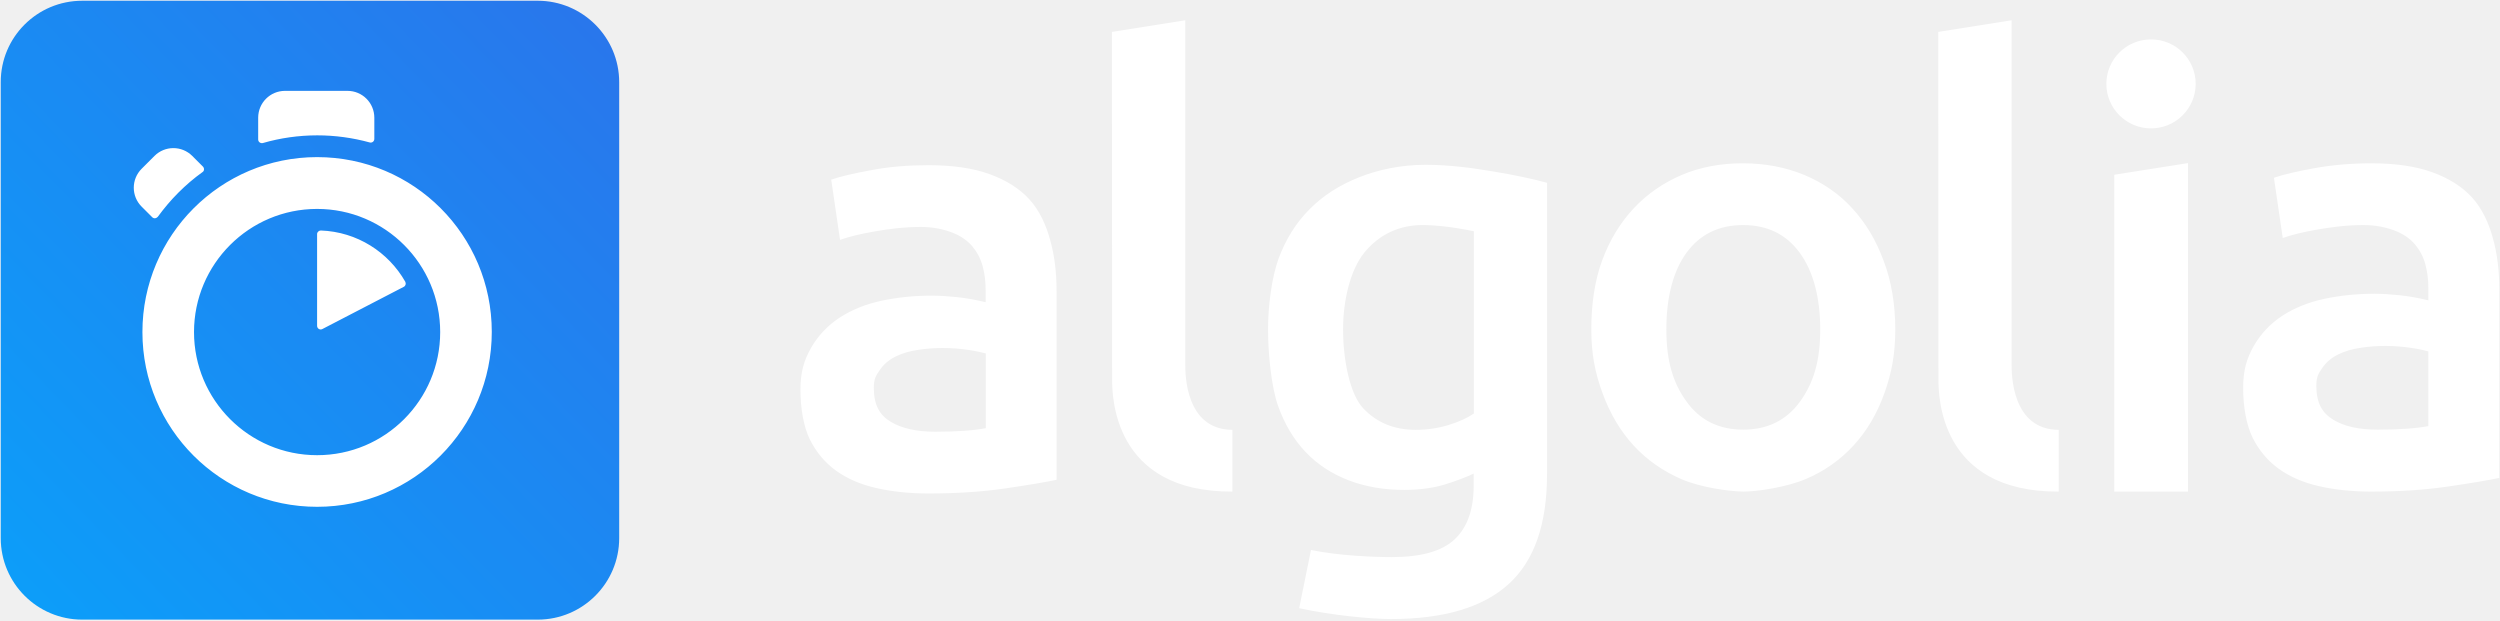
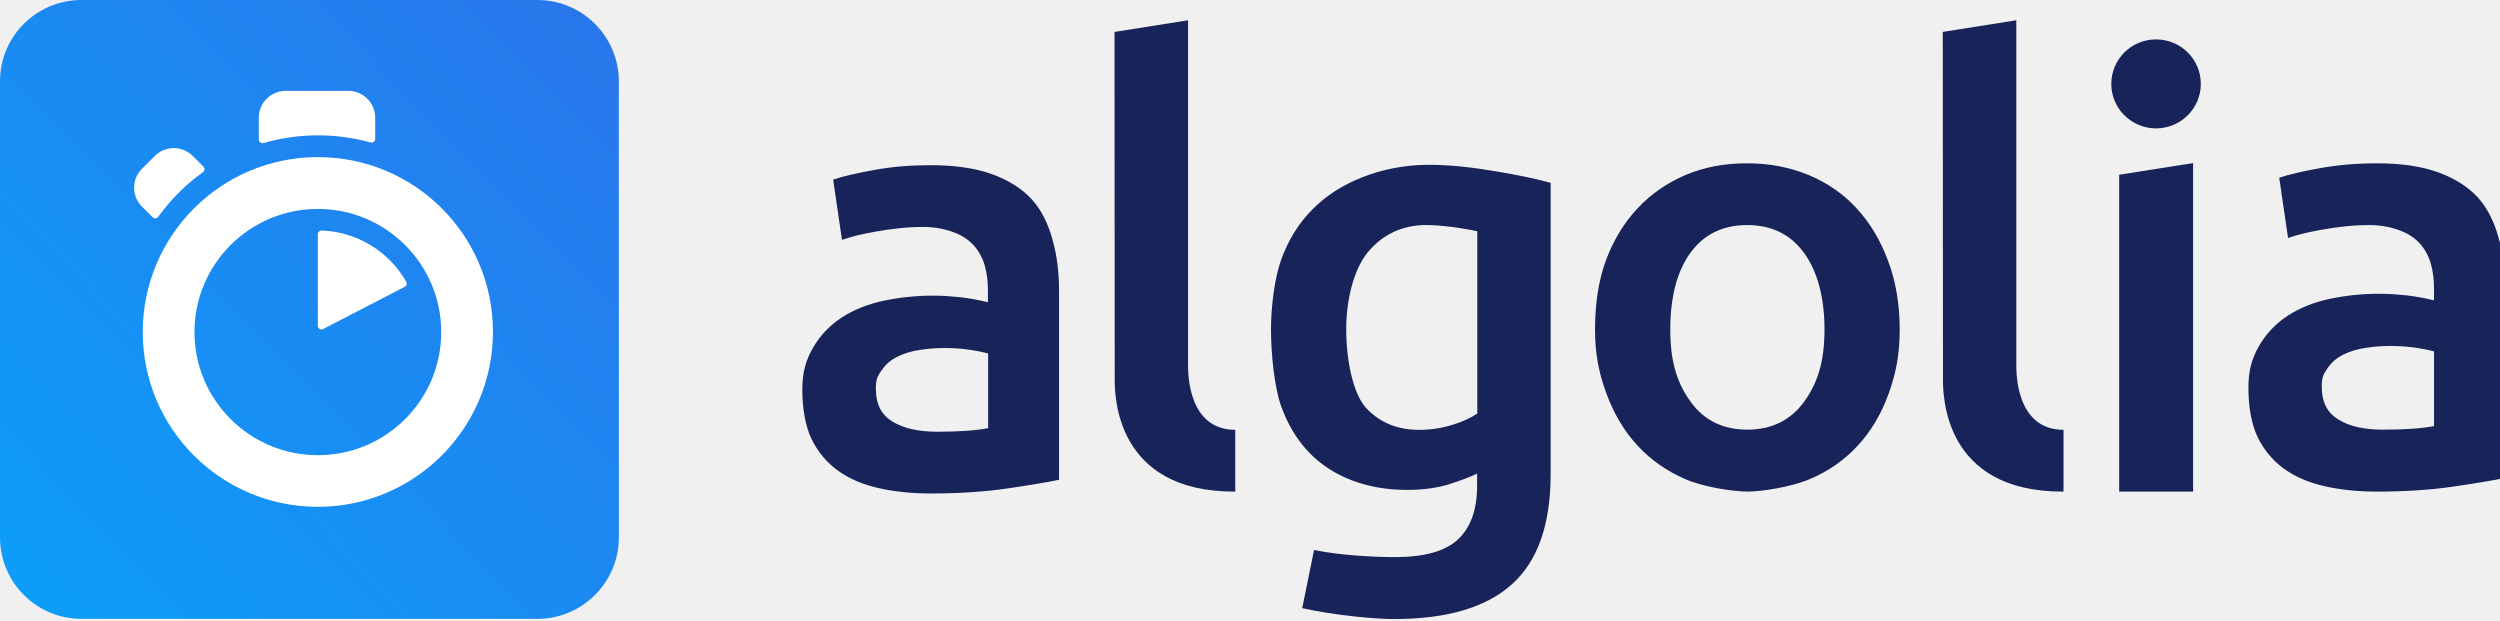
- <svg xmlns="http://www.w3.org/2000/svg" width="387" height="96" viewBox="0 0 387 96">
+ <svg xmlns="http://www.w3.org/2000/svg" class="algolia-logo" viewBox="0 0 387 96">
  <defs>
    <linearGradient x1="-37.75%" y1="134.936%" x2="130.239%" y2="-27.7%" id="a">
      <stop stop-color="#00AEFF" offset="0%" />
      <stop stop-color="#3369E7" offset="100%" />
    </linearGradient>
  </defs>
  <g fill="none">
-     <path d="M12.722.116h70.523c6.942 0 12.606 5.637 12.606 12.611v70.579c0 6.945-5.635 12.611-12.606 12.611h-70.523c-6.942 0-12.606-5.637-12.606-12.611v-70.608c0-6.945 5.635-12.582 12.606-12.582z" fill="url(#a)" />
-     <path d="M49.087 24.321c-14.929 0-27.041 12.117-27.041 27.081 0 14.964 12.112 27.052 27.041 27.052s27.041-12.117 27.041-27.081c0-14.964-12.083-27.052-27.041-27.052zm0 46.142c-10.515 0-19.054-8.543-19.054-19.061 0-10.519 8.539-19.061 19.054-19.061 10.515 0 19.054 8.543 19.054 19.061 0 10.519-8.51 19.061-19.054 19.061zm0-34.229v14.209c0 .407.436.697.813.494l12.606-6.538c.29-.145.378-.494.232-.785-2.614-4.591-7.465-7.729-13.071-7.933-.29 0-.581.232-.581.552zm-17.66-10.431l-1.656-1.656c-1.627-1.627-4.241-1.627-5.867 0l-1.975 1.976c-1.627 1.627-1.627 4.242 0 5.869l1.627 1.627c.261.262.639.203.871-.058.959-1.308 2.004-2.557 3.166-3.719 1.191-1.191 2.411-2.237 3.747-3.196.29-.174.32-.581.087-.843zm26.519-4.3v-3.283c0-2.295-1.859-4.155-4.154-4.155h-9.672c-2.295 0-4.154 1.86-4.154 4.155v3.371c0 .378.349.639.726.552 2.701-.785 5.548-1.191 8.423-1.191 2.759 0 5.49.378 8.133 1.104.349.087.697-.174.697-.552zM239.481 73.397c0 7.758-1.975 13.424-5.954 17.027-3.979 3.603-10.05 5.405-18.241 5.405-2.992 0-9.207-.581-14.174-1.685l1.83-9.008c4.154.872 9.643 1.104 12.519 1.104 4.56 0 7.813-.93 9.759-2.789 1.946-1.86 2.905-4.62 2.905-8.281v-1.86c-1.133.552-2.614 1.104-4.444 1.685-1.83.552-3.95.843-6.332.843-3.137 0-5.983-.494-8.568-1.482s-4.822-2.441-6.651-4.359c-1.83-1.918-3.282-4.329-4.299-7.206-1.017-2.877-1.539-8.02-1.539-11.797 0-3.545.552-7.991 1.627-10.954 1.104-2.964 2.672-5.521 4.793-7.642 2.091-2.121 4.647-3.748 7.639-4.94 2.992-1.191 6.506-1.947 10.311-1.947 3.689 0 7.087.465 10.398 1.017 3.311.552 6.129 1.133 8.423 1.772v45.096zm-31.573-22.432c0 4.765 1.046 10.054 3.137 12.262s4.793 3.312 8.104 3.312c1.801 0 3.515-.262 5.112-.755 1.598-.494 2.876-1.075 3.892-1.772v-28.214c-.813-.174-4.212-.872-7.494-.959-4.124-.116-7.261 1.569-9.469 4.271-2.178 2.702-3.282 7.439-3.282 11.855zm85.481 0c0 3.835-.552 6.741-1.685 9.908s-2.73 5.869-4.793 8.107c-2.062 2.237-4.531 3.981-7.436 5.201-2.905 1.22-7.378 1.918-9.614 1.918-2.237-.029-6.68-.668-9.556-1.918-2.876-1.249-5.344-2.964-7.407-5.201-2.062-2.237-3.66-4.94-4.822-8.107-1.162-3.167-1.743-6.073-1.743-9.908 0-3.835.523-7.526 1.685-10.664s2.788-5.811 4.88-8.049c2.091-2.237 4.589-3.952 7.436-5.172 2.876-1.22 6.041-1.802 9.469-1.802 3.427 0 6.593.61 9.498 1.802 2.905 1.22 5.402 2.935 7.436 5.172 2.062 2.237 3.66 4.911 4.822 8.049 1.22 3.138 1.83 6.828 1.83 10.664zm-11.618.029c0-4.911-1.075-9.008-3.166-11.855-2.091-2.877-5.025-4.3-8.772-4.3s-6.68 1.424-8.772 4.3c-2.091 2.877-3.108 6.945-3.108 11.855 0 4.969 1.046 8.31 3.137 11.187 2.091 2.906 5.025 4.329 8.772 4.329s6.68-1.453 8.772-4.329c2.091-2.906 3.137-6.218 3.137-11.187zm36.917 25.105c-18.618.087-18.618-15.051-18.618-17.463l-.029-53.697 11.357-1.802v53.348c0 1.366 0 10.025 7.29 10.054v9.56zm20.012 0h-11.415v-49.048l11.415-1.802v50.849zm-5.722-56.225c3.805 0 6.913-3.08 6.913-6.886s-3.079-6.886-6.913-6.886-6.913 3.08-6.913 6.886 3.108 6.886 6.913 6.886zm34.1 5.405c3.747 0 6.913.465 9.469 1.395 2.556.93 4.618 2.237 6.129 3.894 1.51 1.656 2.585 3.923 3.224 6.305.668 2.383.988 4.998.988 7.874v29.231c-1.743.378-4.386.814-7.929 1.337-3.544.523-7.523.785-11.938.785-2.934 0-5.635-.291-8.046-.843-2.44-.552-4.502-1.453-6.245-2.702-1.714-1.249-3.05-2.848-4.037-4.823-.959-1.976-1.452-4.765-1.452-7.671 0-2.789.552-4.562 1.627-6.48 1.104-1.918 2.585-3.487 4.444-4.707 1.888-1.22 4.037-2.092 6.506-2.615 2.469-.523 5.054-.785 7.726-.785 1.249 0 2.556.087 3.95.232 1.394.145 2.846.407 4.415.785v-1.86c0-1.308-.145-2.557-.465-3.719-.32-1.191-.871-2.208-1.627-3.109-.784-.901-1.801-1.598-3.079-2.092-1.278-.494-2.905-.872-4.851-.872-2.614 0-4.996.32-7.174.697-2.178.378-3.979.814-5.344 1.308l-1.365-9.327c1.423-.494 3.544-.988 6.274-1.482s5.664-.755 8.801-.755zm.959 41.232c3.485 0 6.071-.203 7.871-.552v-11.565c-.639-.174-1.539-.378-2.73-.552-1.191-.174-2.498-.291-3.95-.291-1.249 0-2.527.087-3.805.291-1.278.174-2.44.523-3.456 1.017-1.017.494-1.859 1.191-2.469 2.092-.639.901-.929 1.424-.929 2.789 0 2.673.929 4.213 2.614 5.23 1.714 1.046 3.979 1.54 6.855 1.54zm-224.29-40.941c3.747 0 6.913.465 9.469 1.395 2.556.93 4.618 2.237 6.129 3.894 1.539 1.685 2.585 3.923 3.224 6.305.668 2.383.988 4.998.988 7.874v29.231c-1.743.378-4.386.814-7.929 1.337-3.544.523-7.523.785-11.938.785-2.934 0-5.635-.291-8.046-.843-2.44-.552-4.502-1.453-6.245-2.702-1.714-1.249-3.05-2.848-4.037-4.823-.959-1.976-1.452-4.765-1.452-7.671 0-2.789.552-4.562 1.627-6.48 1.104-1.918 2.585-3.487 4.444-4.707 1.888-1.22 4.037-2.092 6.506-2.615 2.469-.523 5.054-.785 7.726-.785 1.249 0 2.556.087 3.95.232 1.365.145 2.846.407 4.415.785v-1.86c0-1.308-.145-2.557-.465-3.719-.32-1.191-.871-2.208-1.627-3.109-.784-.901-1.801-1.598-3.079-2.092-1.278-.494-2.905-.872-4.851-.872-2.614 0-4.996.32-7.174.697-2.178.378-3.979.814-5.344 1.308l-1.365-9.327c1.423-.494 3.544-.988 6.274-1.482 2.73-.523 5.664-.755 8.801-.755zm.988 41.261c3.485 0 6.071-.203 7.871-.552v-11.565c-.639-.174-1.539-.378-2.73-.552-1.191-.174-2.498-.291-3.95-.291-1.249 0-2.527.087-3.805.291-1.278.174-2.44.523-3.456 1.017-1.017.494-1.859 1.191-2.469 2.092-.639.901-.929 1.424-.929 2.789 0 2.673.929 4.213 2.614 5.23 1.685 1.017 3.979 1.54 6.855 1.54zm46.037 9.269c-18.618.087-18.618-15.051-18.618-17.463l-.029-53.697 11.357-1.802v53.348c0 1.366 0 10.025 7.29 10.054v9.56z" fill="#fff" />
+     <path d="M12.614 0h70.571c6.947 0 12.614 5.637 12.614 12.611V83.19c0 6.945-5.639 12.611-12.614 12.611H12.614C5.667 95.801 0 90.164 0 83.19V12.582C0 5.637 5.639 0 12.614 0z" fill="url(#a)" />
+     <path d="M49.202 24.321c-14.964 0-27.105 12.117-27.105 27.081 0 14.964 12.14 27.052 27.105 27.052 14.964 0 27.105-12.117 27.105-27.081 0-14.964-12.111-27.052-27.105-27.052zm0 46.142c-10.539 0-19.098-8.543-19.098-19.061 0-10.519 8.559-19.061 19.098-19.061S68.3 40.884 68.3 51.402c0 10.519-8.53 19.061-19.098 19.061zm0-34.229v14.209c0 .407.437.697.815.494l12.635-6.538c.291-.145.378-.494.233-.785a15.728 15.728 0 0 0-13.101-7.933c-.291 0-.582.232-.582.552zM31.501 25.803l-1.659-1.656a4.153 4.153 0 0 0-5.881 0l-1.98 1.976a4.133 4.133 0 0 0 0 5.869l1.63 1.627c.262.262.64.203.873-.058a32.015 32.015 0 0 1 3.173-3.719 29.932 29.932 0 0 1 3.756-3.196c.291-.174.32-.581.087-.843zm26.581-4.3V18.22a4.158 4.158 0 0 0-4.163-4.155h-9.695c-2.3 0-4.163 1.86-4.163 4.155v3.371c0 .378.349.639.728.552a30.381 30.381 0 0 1 8.443-1.191c2.766 0 5.502.378 8.152 1.104a.564.564 0 0 0 .699-.552z" fill="#fff" />
+     <path d="M240.04 73.397c0 7.758-1.98 13.424-5.968 17.027-3.989 3.603-10.073 5.405-18.283 5.405-2.999 0-9.229-.581-14.207-1.685l1.834-9.008c4.163.872 9.666 1.104 12.548 1.104 4.571 0 7.832-.93 9.782-2.789 1.951-1.86 2.911-4.62 2.911-8.281v-1.86c-1.135.552-2.62 1.104-4.454 1.685-1.834.552-3.959.843-6.347.843-3.144 0-5.997-.494-8.588-1.482-2.591-.988-4.833-2.441-6.667-4.359-1.834-1.918-3.29-4.329-4.309-7.206-1.019-2.877-1.543-8.02-1.543-11.797 0-3.545.553-7.991 1.63-10.954 1.106-2.964 2.678-5.521 4.804-7.642 2.096-2.121 4.658-3.748 7.657-4.94 2.999-1.191 6.521-1.947 10.335-1.947 3.697 0 7.104.465 10.423 1.017 3.319.552 6.143 1.133 8.443 1.772v45.096zm-31.646-22.432c0 4.765 1.048 10.054 3.144 12.262s4.804 3.312 8.123 3.312a17.37 17.37 0 0 0 5.124-.755c1.601-.494 2.882-1.075 3.901-1.772V35.798c-.815-.174-4.221-.872-7.511-.959-4.134-.116-7.278 1.569-9.491 4.271-2.184 2.702-3.29 7.439-3.29 11.855zm85.681 0c0 3.835-.553 6.741-1.689 9.908-1.135 3.167-2.737 5.869-4.804 8.107-2.067 2.237-4.542 3.981-7.453 5.201-2.911 1.22-7.395 1.918-9.637 1.918-2.242-.029-6.696-.668-9.578-1.918-2.882-1.249-5.357-2.964-7.424-5.201-2.067-2.237-3.668-4.94-4.833-8.107-1.165-3.167-1.747-6.073-1.747-9.908 0-3.835.524-7.526 1.689-10.664s2.795-5.811 4.891-8.049c2.096-2.237 4.6-3.952 7.453-5.172 2.882-1.22 6.056-1.802 9.491-1.802 3.435 0 6.609.61 9.52 1.802 2.911 1.22 5.415 2.935 7.453 5.172 2.067 2.237 3.668 4.911 4.833 8.049 1.223 3.138 1.834 6.828 1.834 10.664zm-11.645.029c0-4.911-1.077-9.008-3.173-11.855-2.096-2.877-5.037-4.3-8.792-4.3-3.756 0-6.696 1.424-8.792 4.3-2.096 2.877-3.115 6.945-3.115 11.855 0 4.969 1.048 8.31 3.144 11.187 2.096 2.906 5.037 4.329 8.792 4.329 3.756 0 6.696-1.453 8.792-4.329 2.096-2.906 3.144-6.218 3.144-11.187zm37.003 25.105c-18.662.087-18.662-15.051-18.662-17.463l-.029-53.697 11.383-1.802v53.348c0 1.366 0 10.025 7.307 10.054v9.56zm20.059 0H328.05V27.051l11.442-1.802v50.849zm-5.735-56.225c3.814 0 6.929-3.08 6.929-6.886s-3.086-6.886-6.929-6.886c-3.843 0-6.929 3.08-6.929 6.886s3.115 6.886 6.929 6.886zm34.179 5.405c3.756 0 6.929.465 9.491 1.395 2.562.93 4.629 2.237 6.143 3.894 1.514 1.656 2.591 3.923 3.232 6.305.67 2.383.99 4.998.99 7.874v29.231c-1.747.378-4.396.814-7.948 1.337-3.552.523-7.54.785-11.966.785-2.94 0-5.648-.291-8.064-.843-2.446-.552-4.513-1.453-6.259-2.702-1.718-1.249-3.057-2.848-4.047-4.823-.961-1.976-1.456-4.765-1.456-7.671 0-2.789.553-4.562 1.63-6.48a13.789 13.789 0 0 1 4.454-4.707c1.892-1.22 4.047-2.092 6.521-2.615a37.437 37.437 0 0 1 7.744-.785c1.252 0 2.562.087 3.959.232 1.397.145 2.853.407 4.425.785v-1.86c0-1.308-.146-2.557-.466-3.719a7.97 7.97 0 0 0-1.63-3.109c-.786-.901-1.805-1.598-3.086-2.092s-2.911-.872-4.862-.872c-2.62 0-5.008.32-7.191.697-2.184.378-3.989.814-5.357 1.308l-1.368-9.327c1.427-.494 3.552-.988 6.288-1.482 2.737-.494 5.677-.755 8.821-.755zm.961 41.232c3.494 0 6.085-.203 7.89-.552V54.394a23.243 23.243 0 0 0-2.737-.552 27.24 27.24 0 0 0-3.959-.291c-1.252 0-2.533.087-3.814.291-1.281.174-2.446.523-3.464 1.017-1.019.494-1.863 1.191-2.475 2.092-.64.901-.932 1.424-.932 2.789 0 2.673.932 4.213 2.62 5.23 1.718 1.046 3.989 1.54 6.871 1.54zM144.083 25.57c3.756 0 6.929.465 9.491 1.395 2.562.93 4.629 2.237 6.143 3.894 1.543 1.685 2.591 3.923 3.232 6.305.67 2.383.99 4.998.99 7.874v29.231c-1.747.378-4.396.814-7.948 1.337-3.552.523-7.54.785-11.966.785-2.94 0-5.648-.291-8.064-.843-2.446-.552-4.513-1.453-6.259-2.702-1.718-1.249-3.057-2.848-4.047-4.823-.961-1.976-1.456-4.765-1.456-7.671 0-2.789.553-4.562 1.63-6.48a13.789 13.789 0 0 1 4.454-4.707c1.892-1.22 4.047-2.092 6.521-2.615a37.437 37.437 0 0 1 7.744-.785c1.252 0 2.562.087 3.959.232 1.368.145 2.853.407 4.425.785v-1.86c0-1.308-.146-2.557-.466-3.719a7.97 7.97 0 0 0-1.63-3.109c-.786-.901-1.805-1.598-3.086-2.092s-2.911-.872-4.862-.872c-2.62 0-5.008.32-7.191.697-2.184.378-3.989.814-5.357 1.308l-1.368-9.327c1.427-.494 3.552-.988 6.288-1.482 2.737-.523 5.677-.755 8.821-.755zm.99 41.261c3.494 0 6.085-.203 7.89-.552V54.714a23.243 23.243 0 0 0-2.737-.552 27.24 27.24 0 0 0-3.959-.291c-1.252 0-2.533.087-3.814.291-1.281.174-2.446.523-3.464 1.017-1.019.494-1.863 1.191-2.475 2.092-.64.901-.932 1.424-.932 2.789 0 2.673.932 4.213 2.62 5.23 1.689 1.017 3.989 1.54 6.871 1.54zm46.145 9.269c-18.662.087-18.662-15.051-18.662-17.463l-.029-53.697 11.383-1.802v53.348c0 1.366 0 10.025 7.307 10.054v9.56z" fill="#182359" />
  </g>
</svg>
